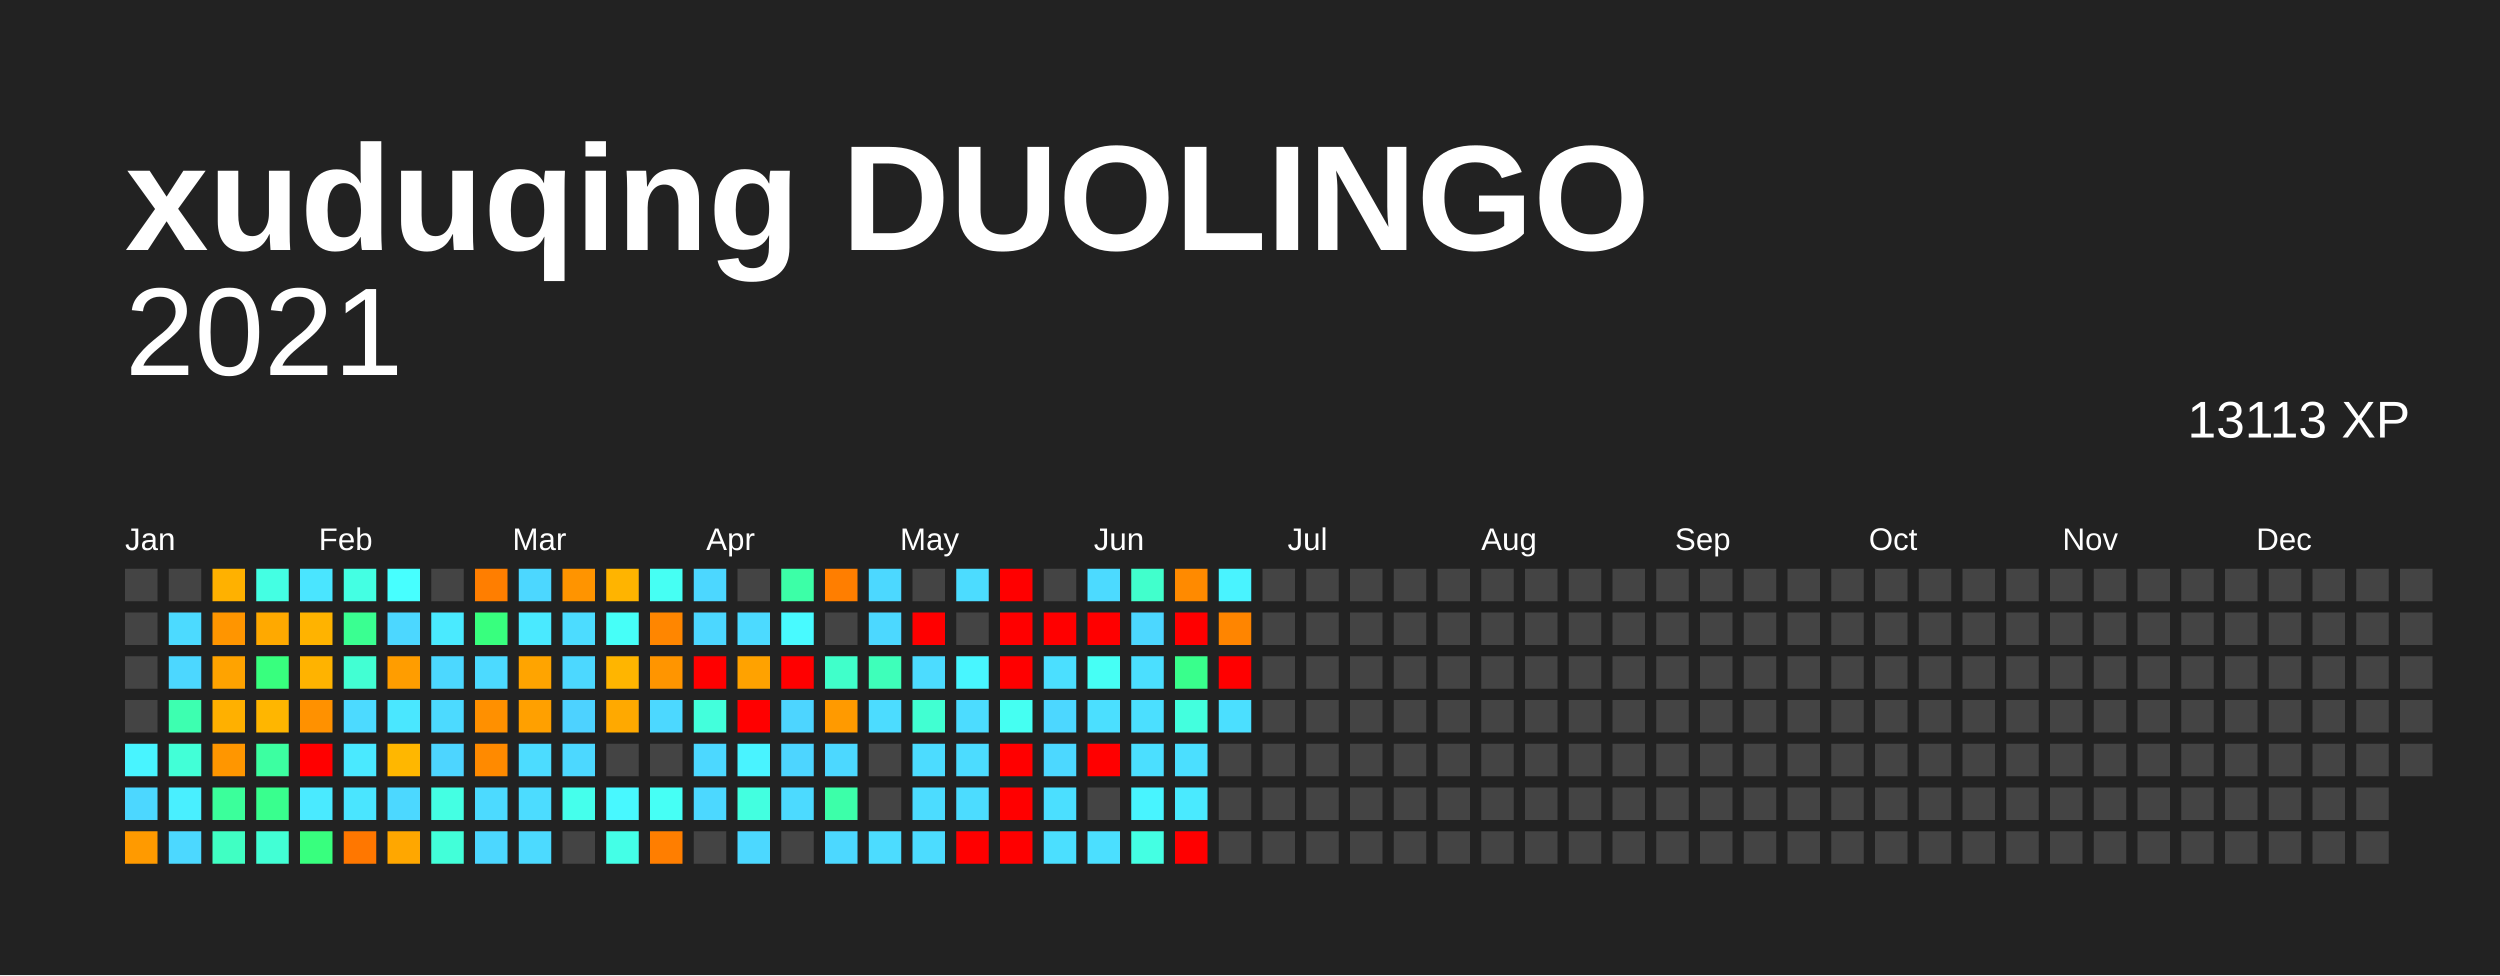
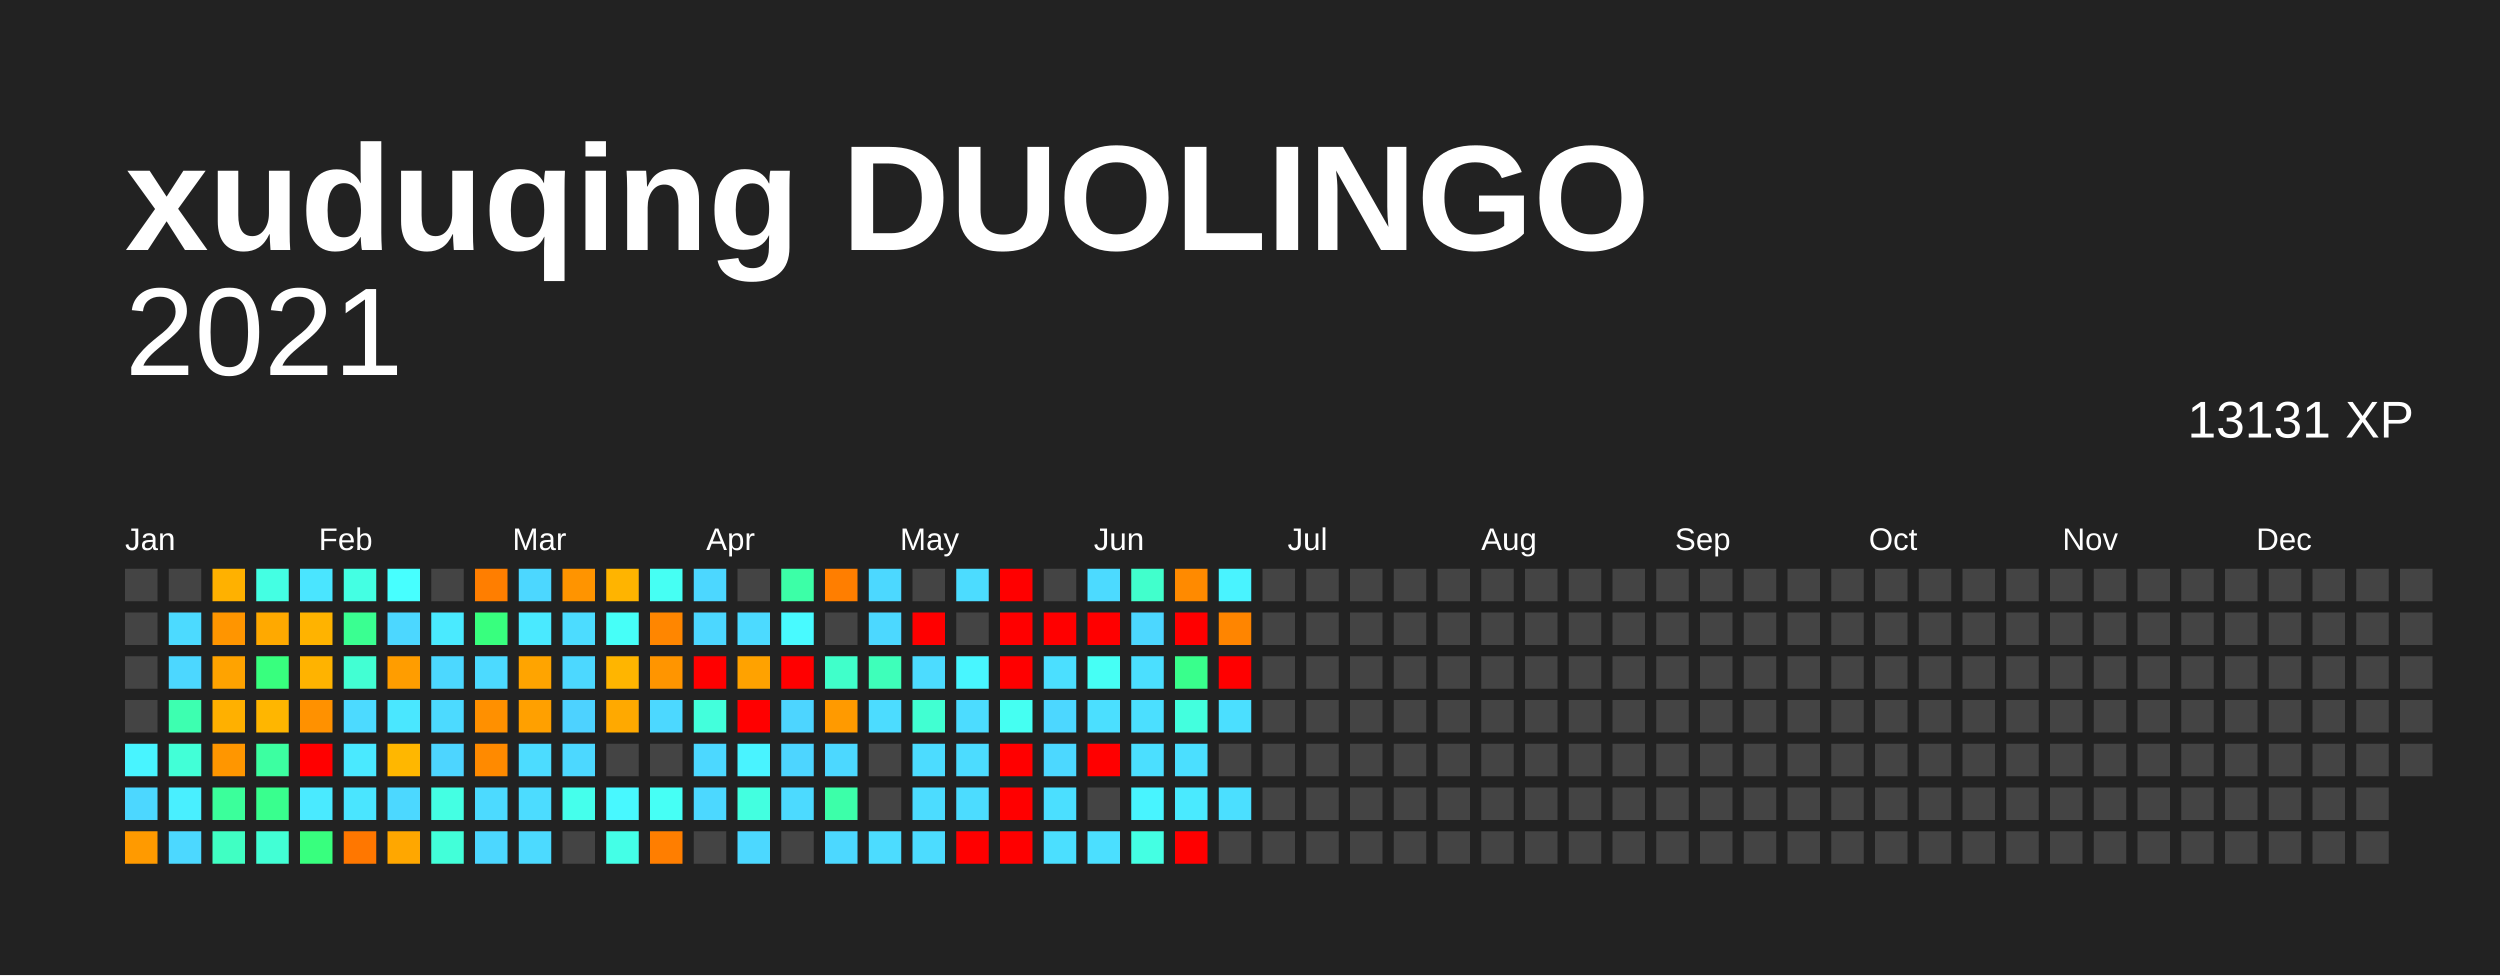
<svg xmlns="http://www.w3.org/2000/svg" baseProfile="full" height="78mm" version="1.1" viewBox="0,0,200,78" width="200mm">
  <defs />
  <rect fill="#222222" height="78" width="200" x="0" y="0" />
  <text fill="#FFFFFF" style="font-size:12px; font-family:Arial; font-weight:bold;" x="10" y="20">xuduqing DUOLINGO</text>
  <text alignment-baseline="hanging" fill="#FFFFFF" style="font-size:10.0px; font-family:Arial;" x="10" y="30">2021</text>
-   <text alignment-baseline="hanging" fill="#FFFFFF" style="font-size:4.125px; font-family:Arial;" x="175" y="35">13113 XP</text>
+   <text alignment-baseline="hanging" fill="#FFFFFF" style="font-size:4.125px; font-family:Arial;" x="175" y="35">13131 XP</text>
  <text fill="#FFFFFF" style="font-size:2.5px; font-family:Arial" x="10.0" y="44">Jan</text>
  <text fill="#FFFFFF" style="font-size:2.5px; font-family:Arial" x="25.5" y="44">Feb</text>
  <text fill="#FFFFFF" style="font-size:2.5px; font-family:Arial" x="41.0" y="44">Mar</text>
  <text fill="#FFFFFF" style="font-size:2.5px; font-family:Arial" x="56.5" y="44">Apr</text>
  <text fill="#FFFFFF" style="font-size:2.5px; font-family:Arial" x="72.0" y="44">May</text>
  <text fill="#FFFFFF" style="font-size:2.5px; font-family:Arial" x="87.5" y="44">Jun</text>
  <text fill="#FFFFFF" style="font-size:2.5px; font-family:Arial" x="103.0" y="44">Jul</text>
  <text fill="#FFFFFF" style="font-size:2.5px; font-family:Arial" x="118.5" y="44">Aug</text>
  <text fill="#FFFFFF" style="font-size:2.5px; font-family:Arial" x="134.0" y="44">Sep</text>
  <text fill="#FFFFFF" style="font-size:2.5px; font-family:Arial" x="149.5" y="44">Oct</text>
  <text fill="#FFFFFF" style="font-size:2.5px; font-family:Arial" x="165.0" y="44">Nov</text>
  <text fill="#FFFFFF" style="font-size:2.5px; font-family:Arial" x="180.5" y="44">Dec</text>
  <rect fill="#444444" height="2.6" width="2.6" x="10.0" y="45.5" />
  <rect fill="#444444" height="2.6" width="2.6" x="10.0" y="49.0" />
  <rect fill="#444444" height="2.6" width="2.6" x="10.0" y="52.5" />
  <rect fill="#444444" height="2.6" width="2.6" x="10.0" y="56.0" />
  <rect fill="#48f4ff" height="2.6" width="2.6" x="10.0" y="59.5" />
  <rect fill="#4cd7ff" height="2.6" width="2.6" x="10.0" y="63.0" />
  <rect fill="#ff9a00" height="2.6" width="2.6" x="10.0" y="66.5" />
  <rect fill="#444444" height="2.6" width="2.6" x="13.5" y="45.5" />
  <rect fill="#4cdaff" height="2.6" width="2.6" x="13.5" y="49.0" />
  <rect fill="#4cd7ff" height="2.6" width="2.6" x="13.5" y="52.5" />
  <rect fill="#3dffb0" height="2.6" width="2.6" x="13.5" y="56.0" />
  <rect fill="#42ffd7" height="2.6" width="2.6" x="13.5" y="59.5" />
  <rect fill="#49efff" height="2.6" width="2.6" x="13.5" y="63.0" />
  <rect fill="#4cd8ff" height="2.6" width="2.6" x="13.5" y="66.5" />
  <rect fill="#ffb100" height="2.6" width="2.6" x="17.0" y="45.5" />
  <rect fill="#ff9500" height="2.6" width="2.6" x="17.0" y="49.0" />
  <rect fill="#ffa300" height="2.6" width="2.6" x="17.0" y="52.5" />
  <rect fill="#ffb000" height="2.6" width="2.6" x="17.0" y="56.0" />
  <rect fill="#ff9600" height="2.6" width="2.6" x="17.0" y="59.5" />
  <rect fill="#3bff9b" height="2.6" width="2.6" x="17.0" y="63.0" />
  <rect fill="#40ffc3" height="2.6" width="2.6" x="17.0" y="66.5" />
  <rect fill="#44ffe3" height="2.6" width="2.6" x="20.5" y="45.5" />
  <rect fill="#ffa900" height="2.6" width="2.6" x="20.5" y="49.0" />
  <rect fill="#38ff7e" height="2.6" width="2.6" x="20.5" y="52.5" />
  <rect fill="#ffb600" height="2.6" width="2.6" x="20.5" y="56.0" />
  <rect fill="#3cffa1" height="2.6" width="2.6" x="20.5" y="59.5" />
  <rect fill="#39ff8e" height="2.6" width="2.6" x="20.5" y="63.0" />
  <rect fill="#42ffd5" height="2.6" width="2.6" x="20.5" y="66.5" />
  <rect fill="#4ae5ff" height="2.6" width="2.6" x="24.0" y="45.5" />
  <rect fill="#ffb300" height="2.6" width="2.6" x="24.0" y="49.0" />
  <rect fill="#ffb300" height="2.6" width="2.6" x="24.0" y="52.5" />
  <rect fill="#ff9100" height="2.6" width="2.6" x="24.0" y="56.0" />
  <rect fill="red" height="2.6" width="2.6" x="24.0" y="59.5" />
  <rect fill="#4aeaff" height="2.6" width="2.6" x="24.0" y="63.0" />
  <rect fill="#38ff7e" height="2.6" width="2.6" x="24.0" y="66.5" />
  <rect fill="#44ffe3" height="2.6" width="2.6" x="27.5" y="45.5" />
  <rect fill="#3aff91" height="2.6" width="2.6" x="27.5" y="49.0" />
  <rect fill="#42ffd3" height="2.6" width="2.6" x="27.5" y="52.5" />
  <rect fill="#4cdaff" height="2.6" width="2.6" x="27.5" y="56.0" />
  <rect fill="#4ae9ff" height="2.6" width="2.6" x="27.5" y="59.5" />
  <rect fill="#4ae5ff" height="2.6" width="2.6" x="27.5" y="63.0" />
  <rect fill="#ff7700" height="2.6" width="2.6" x="27.5" y="66.5" />
  <rect fill="#47ffff" height="2.6" width="2.6" x="31.0" y="45.5" />
  <rect fill="#4cd7ff" height="2.6" width="2.6" x="31.0" y="49.0" />
  <rect fill="#ff9d00" height="2.6" width="2.6" x="31.0" y="52.5" />
  <rect fill="#4ae7ff" height="2.6" width="2.6" x="31.0" y="56.0" />
  <rect fill="#ffb700" height="2.6" width="2.6" x="31.0" y="59.5" />
  <rect fill="#4cd8ff" height="2.6" width="2.6" x="31.0" y="63.0" />
  <rect fill="#ffa700" height="2.6" width="2.6" x="31.0" y="66.5" />
  <rect fill="#444444" height="2.6" width="2.6" x="34.5" y="45.5" />
  <rect fill="#4aeaff" height="2.6" width="2.6" x="34.5" y="49.0" />
  <rect fill="#4cd8ff" height="2.6" width="2.6" x="34.5" y="52.5" />
  <rect fill="#4cdaff" height="2.6" width="2.6" x="34.5" y="56.0" />
  <rect fill="#4dd5ff" height="2.6" width="2.6" x="34.5" y="59.5" />
  <rect fill="#44ffe3" height="2.6" width="2.6" x="34.5" y="63.0" />
  <rect fill="#42ffd9" height="2.6" width="2.6" x="34.5" y="66.5" />
  <rect fill="#ff7e00" height="2.6" width="2.6" x="38.0" y="45.5" />
  <rect fill="#38ff7e" height="2.6" width="2.6" x="38.0" y="49.0" />
  <rect fill="#4cdaff" height="2.6" width="2.6" x="38.0" y="52.5" />
  <rect fill="#ff9000" height="2.6" width="2.6" x="38.0" y="56.0" />
  <rect fill="#ff8a00" height="2.6" width="2.6" x="38.0" y="59.5" />
  <rect fill="#4cdaff" height="2.6" width="2.6" x="38.0" y="63.0" />
  <rect fill="#4cd7ff" height="2.6" width="2.6" x="38.0" y="66.5" />
  <rect fill="#4cd7ff" height="2.6" width="2.6" x="41.5" y="45.5" />
  <rect fill="#4ae9ff" height="2.6" width="2.6" x="41.5" y="49.0" />
  <rect fill="#ffa400" height="2.6" width="2.6" x="41.5" y="52.5" />
  <rect fill="#ffa000" height="2.6" width="2.6" x="41.5" y="56.0" />
  <rect fill="#4cdcff" height="2.6" width="2.6" x="41.5" y="59.5" />
  <rect fill="#4cdcff" height="2.6" width="2.6" x="41.5" y="63.0" />
  <rect fill="#4cdaff" height="2.6" width="2.6" x="41.5" y="66.5" />
  <rect fill="#ff9400" height="2.6" width="2.6" x="45.0" y="45.5" />
  <rect fill="#4cdcff" height="2.6" width="2.6" x="45.0" y="49.0" />
  <rect fill="#4cd8ff" height="2.6" width="2.6" x="45.0" y="52.5" />
  <rect fill="#4dd2ff" height="2.6" width="2.6" x="45.0" y="56.0" />
  <rect fill="#4cd8ff" height="2.6" width="2.6" x="45.0" y="59.5" />
  <rect fill="#45ffec" height="2.6" width="2.6" x="45.0" y="63.0" />
  <rect fill="#444444" height="2.6" width="2.6" x="45.0" y="66.5" />
  <rect fill="#ffb400" height="2.6" width="2.6" x="48.5" y="45.5" />
  <rect fill="#46fff8" height="2.6" width="2.6" x="48.5" y="49.0" />
  <rect fill="#ffb500" height="2.6" width="2.6" x="48.5" y="52.5" />
  <rect fill="#ffa900" height="2.6" width="2.6" x="48.5" y="56.0" />
  <rect fill="#444444" height="2.6" width="2.6" x="48.5" y="59.5" />
  <rect fill="#48f8ff" height="2.6" width="2.6" x="48.5" y="63.0" />
  <rect fill="#44ffe7" height="2.6" width="2.6" x="48.5" y="66.5" />
  <rect fill="#46fff3" height="2.6" width="2.6" x="52.0" y="45.5" />
  <rect fill="#ff8600" height="2.6" width="2.6" x="52.0" y="49.0" />
  <rect fill="#ff9500" height="2.6" width="2.6" x="52.0" y="52.5" />
  <rect fill="#4cd8ff" height="2.6" width="2.6" x="52.0" y="56.0" />
  <rect fill="#444444" height="2.6" width="2.6" x="52.0" y="59.5" />
  <rect fill="#46fff5" height="2.6" width="2.6" x="52.0" y="63.0" />
  <rect fill="#ff7e00" height="2.6" width="2.6" x="52.0" y="66.5" />
  <rect fill="#4cd7ff" height="2.6" width="2.6" x="55.5" y="45.5" />
  <rect fill="#4cd7ff" height="2.6" width="2.6" x="55.5" y="49.0" />
  <rect fill="red" height="2.6" width="2.6" x="55.5" y="52.5" />
  <rect fill="#43ffdc" height="2.6" width="2.6" x="55.5" y="56.0" />
  <rect fill="#4cd8ff" height="2.6" width="2.6" x="55.5" y="59.5" />
  <rect fill="#4cd8ff" height="2.6" width="2.6" x="55.5" y="63.0" />
  <rect fill="#444444" height="2.6" width="2.6" x="55.5" y="66.5" />
  <rect fill="#444444" height="2.6" width="2.6" x="59.0" y="45.5" />
  <rect fill="#4cdaff" height="2.6" width="2.6" x="59.0" y="49.0" />
  <rect fill="#ffa200" height="2.6" width="2.6" x="59.0" y="52.5" />
  <rect fill="red" height="2.6" width="2.6" x="59.0" y="56.0" />
  <rect fill="#49f3ff" height="2.6" width="2.6" x="59.0" y="59.5" />
  <rect fill="#43ffe0" height="2.6" width="2.6" x="59.0" y="63.0" />
  <rect fill="#4cd8ff" height="2.6" width="2.6" x="59.0" y="66.5" />
  <rect fill="#3cffa7" height="2.6" width="2.6" x="62.5" y="45.5" />
  <rect fill="#48faff" height="2.6" width="2.6" x="62.5" y="49.0" />
  <rect fill="red" height="2.6" width="2.6" x="62.5" y="52.5" />
  <rect fill="#4dd5ff" height="2.6" width="2.6" x="62.5" y="56.0" />
  <rect fill="#4dd5ff" height="2.6" width="2.6" x="62.5" y="59.5" />
  <rect fill="#4cdaff" height="2.6" width="2.6" x="62.5" y="63.0" />
  <rect fill="#444444" height="2.6" width="2.6" x="62.5" y="66.5" />
  <rect fill="#ff7e00" height="2.6" width="2.6" x="66.0" y="45.5" />
  <rect fill="#444444" height="2.6" width="2.6" x="66.0" y="49.0" />
  <rect fill="#40ffca" height="2.6" width="2.6" x="66.0" y="52.5" />
  <rect fill="#ff9a00" height="2.6" width="2.6" x="66.0" y="56.0" />
  <rect fill="#4cd8ff" height="2.6" width="2.6" x="66.0" y="59.5" />
  <rect fill="#3cffa9" height="2.6" width="2.6" x="66.0" y="63.0" />
  <rect fill="#4cd8ff" height="2.6" width="2.6" x="66.0" y="66.5" />
  <rect fill="#4cd8ff" height="2.6" width="2.6" x="69.5" y="45.5" />
  <rect fill="#4cd8ff" height="2.6" width="2.6" x="69.5" y="49.0" />
  <rect fill="#3effba" height="2.6" width="2.6" x="69.5" y="52.5" />
  <rect fill="#4cdcff" height="2.6" width="2.6" x="69.5" y="56.0" />
  <rect fill="#444444" height="2.6" width="2.6" x="69.5" y="59.5" />
  <rect fill="#444444" height="2.6" width="2.6" x="69.5" y="63.0" />
  <rect fill="#4cdcff" height="2.6" width="2.6" x="69.5" y="66.5" />
  <rect fill="#444444" height="2.6" width="2.6" x="73.0" y="45.5" />
  <rect fill="red" height="2.6" width="2.6" x="73.0" y="49.0" />
  <rect fill="#4cdcff" height="2.6" width="2.6" x="73.0" y="52.5" />
  <rect fill="#41ffd2" height="2.6" width="2.6" x="73.0" y="56.0" />
  <rect fill="#4cdcff" height="2.6" width="2.6" x="73.0" y="59.5" />
  <rect fill="#4cdcff" height="2.6" width="2.6" x="73.0" y="63.0" />
  <rect fill="#4cdcff" height="2.6" width="2.6" x="73.0" y="66.5" />
  <rect fill="#4cdcff" height="2.6" width="2.6" x="76.5" y="45.5" />
  <rect fill="#444444" height="2.6" width="2.6" x="76.5" y="49.0" />
  <rect fill="#48f6ff" height="2.6" width="2.6" x="76.5" y="52.5" />
  <rect fill="#4cdcff" height="2.6" width="2.6" x="76.5" y="56.0" />
  <rect fill="#4cdcff" height="2.6" width="2.6" x="76.5" y="59.5" />
  <rect fill="#4cdcff" height="2.6" width="2.6" x="76.5" y="63.0" />
  <rect fill="red" height="2.6" width="2.6" x="76.5" y="66.5" />
  <rect fill="red" height="2.6" width="2.6" x="80.0" y="45.5" />
  <rect fill="red" height="2.6" width="2.6" x="80.0" y="49.0" />
  <rect fill="red" height="2.6" width="2.6" x="80.0" y="52.5" />
  <rect fill="#45fff2" height="2.6" width="2.6" x="80.0" y="56.0" />
  <rect fill="red" height="2.6" width="2.6" x="80.0" y="59.5" />
  <rect fill="red" height="2.6" width="2.6" x="80.0" y="63.0" />
  <rect fill="red" height="2.6" width="2.6" x="80.0" y="66.5" />
  <rect fill="#444444" height="2.6" width="2.6" x="83.5" y="45.5" />
  <rect fill="red" height="2.6" width="2.6" x="83.5" y="49.0" />
  <rect fill="#4bdfff" height="2.6" width="2.6" x="83.5" y="52.5" />
  <rect fill="#4cd7ff" height="2.6" width="2.6" x="83.5" y="56.0" />
  <rect fill="#4cd8ff" height="2.6" width="2.6" x="83.5" y="59.5" />
  <rect fill="#4bdfff" height="2.6" width="2.6" x="83.5" y="63.0" />
  <rect fill="#4bdfff" height="2.6" width="2.6" x="83.5" y="66.5" />
  <rect fill="#4cdaff" height="2.6" width="2.6" x="87.0" y="45.5" />
  <rect fill="red" height="2.6" width="2.6" x="87.0" y="49.0" />
  <rect fill="#46fff5" height="2.6" width="2.6" x="87.0" y="52.5" />
  <rect fill="#4bdfff" height="2.6" width="2.6" x="87.0" y="56.0" />
  <rect fill="red" height="2.6" width="2.6" x="87.0" y="59.5" />
  <rect fill="#444444" height="2.6" width="2.6" x="87.0" y="63.0" />
  <rect fill="#4bdfff" height="2.6" width="2.6" x="87.0" y="66.5" />
  <rect fill="#41ffcc" height="2.6" width="2.6" x="90.5" y="45.5" />
  <rect fill="#4cd7ff" height="2.6" width="2.6" x="90.5" y="49.0" />
  <rect fill="#4bdfff" height="2.6" width="2.6" x="90.5" y="52.5" />
  <rect fill="#4bdfff" height="2.6" width="2.6" x="90.5" y="56.0" />
  <rect fill="#4bdfff" height="2.6" width="2.6" x="90.5" y="59.5" />
  <rect fill="#48f4ff" height="2.6" width="2.6" x="90.5" y="63.0" />
  <rect fill="#44ffe3" height="2.6" width="2.6" x="90.5" y="66.5" />
  <rect fill="#ff8a00" height="2.6" width="2.6" x="94.0" y="45.5" />
  <rect fill="red" height="2.6" width="2.6" x="94.0" y="49.0" />
  <rect fill="#39ff8c" height="2.6" width="2.6" x="94.0" y="52.5" />
  <rect fill="#43ffde" height="2.6" width="2.6" x="94.0" y="56.0" />
  <rect fill="#4bdfff" height="2.6" width="2.6" x="94.0" y="59.5" />
  <rect fill="#4aeaff" height="2.6" width="2.6" x="94.0" y="63.0" />
  <rect fill="red" height="2.6" width="2.6" x="94.0" y="66.5" />
  <rect fill="#49f3ff" height="2.6" width="2.6" x="97.5" y="45.5" />
  <rect fill="#ff8500" height="2.6" width="2.6" x="97.5" y="49.0" />
  <rect fill="red" height="2.6" width="2.6" x="97.5" y="52.5" />
  <rect fill="#4bdfff" height="2.6" width="2.6" x="97.5" y="56.0" />
  <rect fill="#444444" height="2.6" width="2.6" x="97.5" y="59.5" />
-   <rect fill="#444444" height="2.6" width="2.6" x="97.5" y="63.0" />
+   <rect fill="#4bdfff" height="2.6" width="2.6" x="97.5" y="63.0" />
  <rect fill="#444444" height="2.6" width="2.6" x="97.5" y="66.5" />
  <rect fill="#444444" height="2.6" width="2.6" x="101.0" y="45.5" />
  <rect fill="#444444" height="2.6" width="2.6" x="101.0" y="49.0" />
  <rect fill="#444444" height="2.6" width="2.6" x="101.0" y="52.5" />
  <rect fill="#444444" height="2.6" width="2.6" x="101.0" y="56.0" />
  <rect fill="#444444" height="2.6" width="2.6" x="101.0" y="59.5" />
  <rect fill="#444444" height="2.6" width="2.6" x="101.0" y="63.0" />
  <rect fill="#444444" height="2.6" width="2.6" x="101.0" y="66.5" />
  <rect fill="#444444" height="2.6" width="2.6" x="104.5" y="45.5" />
  <rect fill="#444444" height="2.6" width="2.6" x="104.5" y="49.0" />
  <rect fill="#444444" height="2.6" width="2.6" x="104.5" y="52.5" />
  <rect fill="#444444" height="2.6" width="2.6" x="104.5" y="56.0" />
  <rect fill="#444444" height="2.6" width="2.6" x="104.5" y="59.5" />
  <rect fill="#444444" height="2.6" width="2.6" x="104.5" y="63.0" />
  <rect fill="#444444" height="2.6" width="2.6" x="104.5" y="66.5" />
  <rect fill="#444444" height="2.6" width="2.6" x="108.0" y="45.5" />
  <rect fill="#444444" height="2.6" width="2.6" x="108.0" y="49.0" />
  <rect fill="#444444" height="2.6" width="2.6" x="108.0" y="52.5" />
  <rect fill="#444444" height="2.6" width="2.6" x="108.0" y="56.0" />
  <rect fill="#444444" height="2.6" width="2.6" x="108.0" y="59.5" />
  <rect fill="#444444" height="2.6" width="2.6" x="108.0" y="63.0" />
  <rect fill="#444444" height="2.6" width="2.6" x="108.0" y="66.5" />
  <rect fill="#444444" height="2.6" width="2.6" x="111.5" y="45.5" />
  <rect fill="#444444" height="2.6" width="2.6" x="111.5" y="49.0" />
  <rect fill="#444444" height="2.6" width="2.6" x="111.5" y="52.5" />
  <rect fill="#444444" height="2.6" width="2.6" x="111.5" y="56.0" />
  <rect fill="#444444" height="2.6" width="2.6" x="111.5" y="59.5" />
  <rect fill="#444444" height="2.6" width="2.6" x="111.5" y="63.0" />
  <rect fill="#444444" height="2.6" width="2.6" x="111.5" y="66.5" />
  <rect fill="#444444" height="2.6" width="2.6" x="115.0" y="45.5" />
  <rect fill="#444444" height="2.6" width="2.6" x="115.0" y="49.0" />
  <rect fill="#444444" height="2.6" width="2.6" x="115.0" y="52.5" />
  <rect fill="#444444" height="2.6" width="2.6" x="115.0" y="56.0" />
  <rect fill="#444444" height="2.6" width="2.6" x="115.0" y="59.5" />
  <rect fill="#444444" height="2.6" width="2.6" x="115.0" y="63.0" />
  <rect fill="#444444" height="2.6" width="2.6" x="115.0" y="66.5" />
  <rect fill="#444444" height="2.6" width="2.6" x="118.5" y="45.5" />
  <rect fill="#444444" height="2.6" width="2.6" x="118.5" y="49.0" />
  <rect fill="#444444" height="2.6" width="2.6" x="118.5" y="52.5" />
  <rect fill="#444444" height="2.6" width="2.6" x="118.5" y="56.0" />
  <rect fill="#444444" height="2.6" width="2.6" x="118.5" y="59.5" />
  <rect fill="#444444" height="2.6" width="2.6" x="118.5" y="63.0" />
  <rect fill="#444444" height="2.6" width="2.6" x="118.5" y="66.5" />
  <rect fill="#444444" height="2.6" width="2.6" x="122.0" y="45.5" />
  <rect fill="#444444" height="2.6" width="2.6" x="122.0" y="49.0" />
  <rect fill="#444444" height="2.6" width="2.6" x="122.0" y="52.5" />
  <rect fill="#444444" height="2.6" width="2.6" x="122.0" y="56.0" />
  <rect fill="#444444" height="2.6" width="2.6" x="122.0" y="59.5" />
  <rect fill="#444444" height="2.6" width="2.6" x="122.0" y="63.0" />
  <rect fill="#444444" height="2.6" width="2.6" x="122.0" y="66.5" />
  <rect fill="#444444" height="2.6" width="2.6" x="125.5" y="45.5" />
  <rect fill="#444444" height="2.6" width="2.6" x="125.5" y="49.0" />
  <rect fill="#444444" height="2.6" width="2.6" x="125.5" y="52.5" />
  <rect fill="#444444" height="2.6" width="2.6" x="125.5" y="56.0" />
  <rect fill="#444444" height="2.6" width="2.6" x="125.5" y="59.5" />
  <rect fill="#444444" height="2.6" width="2.6" x="125.5" y="63.0" />
  <rect fill="#444444" height="2.6" width="2.6" x="125.5" y="66.5" />
  <rect fill="#444444" height="2.6" width="2.6" x="129.0" y="45.5" />
  <rect fill="#444444" height="2.6" width="2.6" x="129.0" y="49.0" />
  <rect fill="#444444" height="2.6" width="2.6" x="129.0" y="52.5" />
  <rect fill="#444444" height="2.6" width="2.6" x="129.0" y="56.0" />
  <rect fill="#444444" height="2.6" width="2.6" x="129.0" y="59.5" />
  <rect fill="#444444" height="2.6" width="2.6" x="129.0" y="63.0" />
  <rect fill="#444444" height="2.6" width="2.6" x="129.0" y="66.5" />
  <rect fill="#444444" height="2.6" width="2.6" x="132.5" y="45.5" />
  <rect fill="#444444" height="2.6" width="2.6" x="132.5" y="49.0" />
  <rect fill="#444444" height="2.6" width="2.6" x="132.5" y="52.5" />
  <rect fill="#444444" height="2.6" width="2.6" x="132.5" y="56.0" />
  <rect fill="#444444" height="2.6" width="2.6" x="132.5" y="59.5" />
  <rect fill="#444444" height="2.6" width="2.6" x="132.5" y="63.0" />
  <rect fill="#444444" height="2.6" width="2.6" x="132.5" y="66.5" />
  <rect fill="#444444" height="2.6" width="2.6" x="136.0" y="45.5" />
  <rect fill="#444444" height="2.6" width="2.6" x="136.0" y="49.0" />
  <rect fill="#444444" height="2.6" width="2.6" x="136.0" y="52.5" />
  <rect fill="#444444" height="2.6" width="2.6" x="136.0" y="56.0" />
  <rect fill="#444444" height="2.6" width="2.6" x="136.0" y="59.5" />
  <rect fill="#444444" height="2.6" width="2.6" x="136.0" y="63.0" />
  <rect fill="#444444" height="2.6" width="2.6" x="136.0" y="66.5" />
  <rect fill="#444444" height="2.6" width="2.6" x="139.5" y="45.5" />
  <rect fill="#444444" height="2.6" width="2.6" x="139.5" y="49.0" />
  <rect fill="#444444" height="2.6" width="2.6" x="139.5" y="52.5" />
  <rect fill="#444444" height="2.6" width="2.6" x="139.5" y="56.0" />
  <rect fill="#444444" height="2.6" width="2.6" x="139.5" y="59.5" />
  <rect fill="#444444" height="2.6" width="2.6" x="139.5" y="63.0" />
  <rect fill="#444444" height="2.6" width="2.6" x="139.5" y="66.5" />
  <rect fill="#444444" height="2.6" width="2.6" x="143.0" y="45.5" />
  <rect fill="#444444" height="2.6" width="2.6" x="143.0" y="49.0" />
  <rect fill="#444444" height="2.6" width="2.6" x="143.0" y="52.5" />
  <rect fill="#444444" height="2.6" width="2.6" x="143.0" y="56.0" />
  <rect fill="#444444" height="2.6" width="2.6" x="143.0" y="59.5" />
  <rect fill="#444444" height="2.6" width="2.6" x="143.0" y="63.0" />
  <rect fill="#444444" height="2.6" width="2.6" x="143.0" y="66.5" />
  <rect fill="#444444" height="2.6" width="2.6" x="146.5" y="45.5" />
  <rect fill="#444444" height="2.6" width="2.6" x="146.5" y="49.0" />
  <rect fill="#444444" height="2.6" width="2.6" x="146.5" y="52.5" />
  <rect fill="#444444" height="2.6" width="2.6" x="146.5" y="56.0" />
  <rect fill="#444444" height="2.6" width="2.6" x="146.5" y="59.5" />
  <rect fill="#444444" height="2.6" width="2.6" x="146.5" y="63.0" />
  <rect fill="#444444" height="2.6" width="2.6" x="146.5" y="66.5" />
  <rect fill="#444444" height="2.6" width="2.6" x="150.0" y="45.5" />
  <rect fill="#444444" height="2.6" width="2.6" x="150.0" y="49.0" />
  <rect fill="#444444" height="2.6" width="2.6" x="150.0" y="52.5" />
  <rect fill="#444444" height="2.6" width="2.6" x="150.0" y="56.0" />
  <rect fill="#444444" height="2.6" width="2.6" x="150.0" y="59.5" />
  <rect fill="#444444" height="2.6" width="2.6" x="150.0" y="63.0" />
  <rect fill="#444444" height="2.6" width="2.6" x="150.0" y="66.5" />
  <rect fill="#444444" height="2.6" width="2.6" x="153.5" y="45.5" />
  <rect fill="#444444" height="2.6" width="2.6" x="153.5" y="49.0" />
  <rect fill="#444444" height="2.6" width="2.6" x="153.5" y="52.5" />
  <rect fill="#444444" height="2.6" width="2.6" x="153.5" y="56.0" />
  <rect fill="#444444" height="2.6" width="2.6" x="153.5" y="59.5" />
  <rect fill="#444444" height="2.6" width="2.6" x="153.5" y="63.0" />
  <rect fill="#444444" height="2.6" width="2.6" x="153.5" y="66.5" />
  <rect fill="#444444" height="2.6" width="2.6" x="157.0" y="45.5" />
  <rect fill="#444444" height="2.6" width="2.6" x="157.0" y="49.0" />
  <rect fill="#444444" height="2.6" width="2.6" x="157.0" y="52.5" />
  <rect fill="#444444" height="2.6" width="2.6" x="157.0" y="56.0" />
  <rect fill="#444444" height="2.6" width="2.6" x="157.0" y="59.5" />
  <rect fill="#444444" height="2.6" width="2.6" x="157.0" y="63.0" />
  <rect fill="#444444" height="2.6" width="2.6" x="157.0" y="66.5" />
  <rect fill="#444444" height="2.6" width="2.6" x="160.5" y="45.5" />
  <rect fill="#444444" height="2.6" width="2.6" x="160.5" y="49.0" />
  <rect fill="#444444" height="2.6" width="2.6" x="160.5" y="52.5" />
  <rect fill="#444444" height="2.6" width="2.6" x="160.5" y="56.0" />
  <rect fill="#444444" height="2.6" width="2.6" x="160.5" y="59.5" />
  <rect fill="#444444" height="2.6" width="2.6" x="160.5" y="63.0" />
  <rect fill="#444444" height="2.6" width="2.6" x="160.5" y="66.5" />
  <rect fill="#444444" height="2.6" width="2.6" x="164.0" y="45.5" />
  <rect fill="#444444" height="2.6" width="2.6" x="164.0" y="49.0" />
  <rect fill="#444444" height="2.6" width="2.6" x="164.0" y="52.5" />
  <rect fill="#444444" height="2.6" width="2.6" x="164.0" y="56.0" />
  <rect fill="#444444" height="2.6" width="2.6" x="164.0" y="59.5" />
  <rect fill="#444444" height="2.6" width="2.6" x="164.0" y="63.0" />
  <rect fill="#444444" height="2.6" width="2.6" x="164.0" y="66.5" />
  <rect fill="#444444" height="2.6" width="2.6" x="167.5" y="45.5" />
  <rect fill="#444444" height="2.6" width="2.6" x="167.5" y="49.0" />
  <rect fill="#444444" height="2.6" width="2.6" x="167.5" y="52.5" />
  <rect fill="#444444" height="2.6" width="2.6" x="167.5" y="56.0" />
  <rect fill="#444444" height="2.6" width="2.6" x="167.5" y="59.5" />
  <rect fill="#444444" height="2.6" width="2.6" x="167.5" y="63.0" />
  <rect fill="#444444" height="2.6" width="2.6" x="167.5" y="66.5" />
  <rect fill="#444444" height="2.6" width="2.6" x="171.0" y="45.5" />
  <rect fill="#444444" height="2.6" width="2.6" x="171.0" y="49.0" />
  <rect fill="#444444" height="2.6" width="2.6" x="171.0" y="52.5" />
  <rect fill="#444444" height="2.6" width="2.6" x="171.0" y="56.0" />
  <rect fill="#444444" height="2.6" width="2.6" x="171.0" y="59.5" />
  <rect fill="#444444" height="2.6" width="2.6" x="171.0" y="63.0" />
  <rect fill="#444444" height="2.6" width="2.6" x="171.0" y="66.5" />
  <rect fill="#444444" height="2.6" width="2.6" x="174.5" y="45.5" />
  <rect fill="#444444" height="2.6" width="2.6" x="174.5" y="49.0" />
  <rect fill="#444444" height="2.6" width="2.6" x="174.5" y="52.5" />
  <rect fill="#444444" height="2.6" width="2.6" x="174.5" y="56.0" />
  <rect fill="#444444" height="2.6" width="2.6" x="174.5" y="59.5" />
  <rect fill="#444444" height="2.6" width="2.6" x="174.5" y="63.0" />
  <rect fill="#444444" height="2.6" width="2.6" x="174.5" y="66.5" />
  <rect fill="#444444" height="2.6" width="2.6" x="178.0" y="45.5" />
  <rect fill="#444444" height="2.6" width="2.6" x="178.0" y="49.0" />
  <rect fill="#444444" height="2.6" width="2.6" x="178.0" y="52.5" />
  <rect fill="#444444" height="2.6" width="2.6" x="178.0" y="56.0" />
  <rect fill="#444444" height="2.6" width="2.6" x="178.0" y="59.5" />
  <rect fill="#444444" height="2.6" width="2.6" x="178.0" y="63.0" />
  <rect fill="#444444" height="2.6" width="2.6" x="178.0" y="66.5" />
  <rect fill="#444444" height="2.6" width="2.6" x="181.5" y="45.5" />
  <rect fill="#444444" height="2.6" width="2.6" x="181.5" y="49.0" />
  <rect fill="#444444" height="2.6" width="2.6" x="181.5" y="52.5" />
  <rect fill="#444444" height="2.6" width="2.6" x="181.5" y="56.0" />
  <rect fill="#444444" height="2.6" width="2.6" x="181.5" y="59.5" />
  <rect fill="#444444" height="2.6" width="2.6" x="181.5" y="63.0" />
  <rect fill="#444444" height="2.6" width="2.6" x="181.5" y="66.5" />
  <rect fill="#444444" height="2.6" width="2.6" x="185.0" y="45.5" />
  <rect fill="#444444" height="2.6" width="2.6" x="185.0" y="49.0" />
  <rect fill="#444444" height="2.6" width="2.6" x="185.0" y="52.5" />
  <rect fill="#444444" height="2.6" width="2.6" x="185.0" y="56.0" />
  <rect fill="#444444" height="2.6" width="2.6" x="185.0" y="59.5" />
  <rect fill="#444444" height="2.6" width="2.6" x="185.0" y="63.0" />
  <rect fill="#444444" height="2.6" width="2.6" x="185.0" y="66.5" />
  <rect fill="#444444" height="2.6" width="2.6" x="188.5" y="45.5" />
  <rect fill="#444444" height="2.6" width="2.6" x="188.5" y="49.0" />
  <rect fill="#444444" height="2.6" width="2.6" x="188.5" y="52.5" />
  <rect fill="#444444" height="2.6" width="2.6" x="188.5" y="56.0" />
  <rect fill="#444444" height="2.6" width="2.6" x="188.5" y="59.5" />
  <rect fill="#444444" height="2.6" width="2.6" x="188.5" y="63.0" />
  <rect fill="#444444" height="2.6" width="2.6" x="188.5" y="66.5" />
  <rect fill="#444444" height="2.6" width="2.6" x="192.0" y="45.5" />
  <rect fill="#444444" height="2.6" width="2.6" x="192.0" y="49.0" />
  <rect fill="#444444" height="2.6" width="2.6" x="192.0" y="52.5" />
  <rect fill="#444444" height="2.6" width="2.6" x="192.0" y="56.0" />
  <rect fill="#444444" height="2.6" width="2.6" x="192.0" y="59.5" />
</svg>
